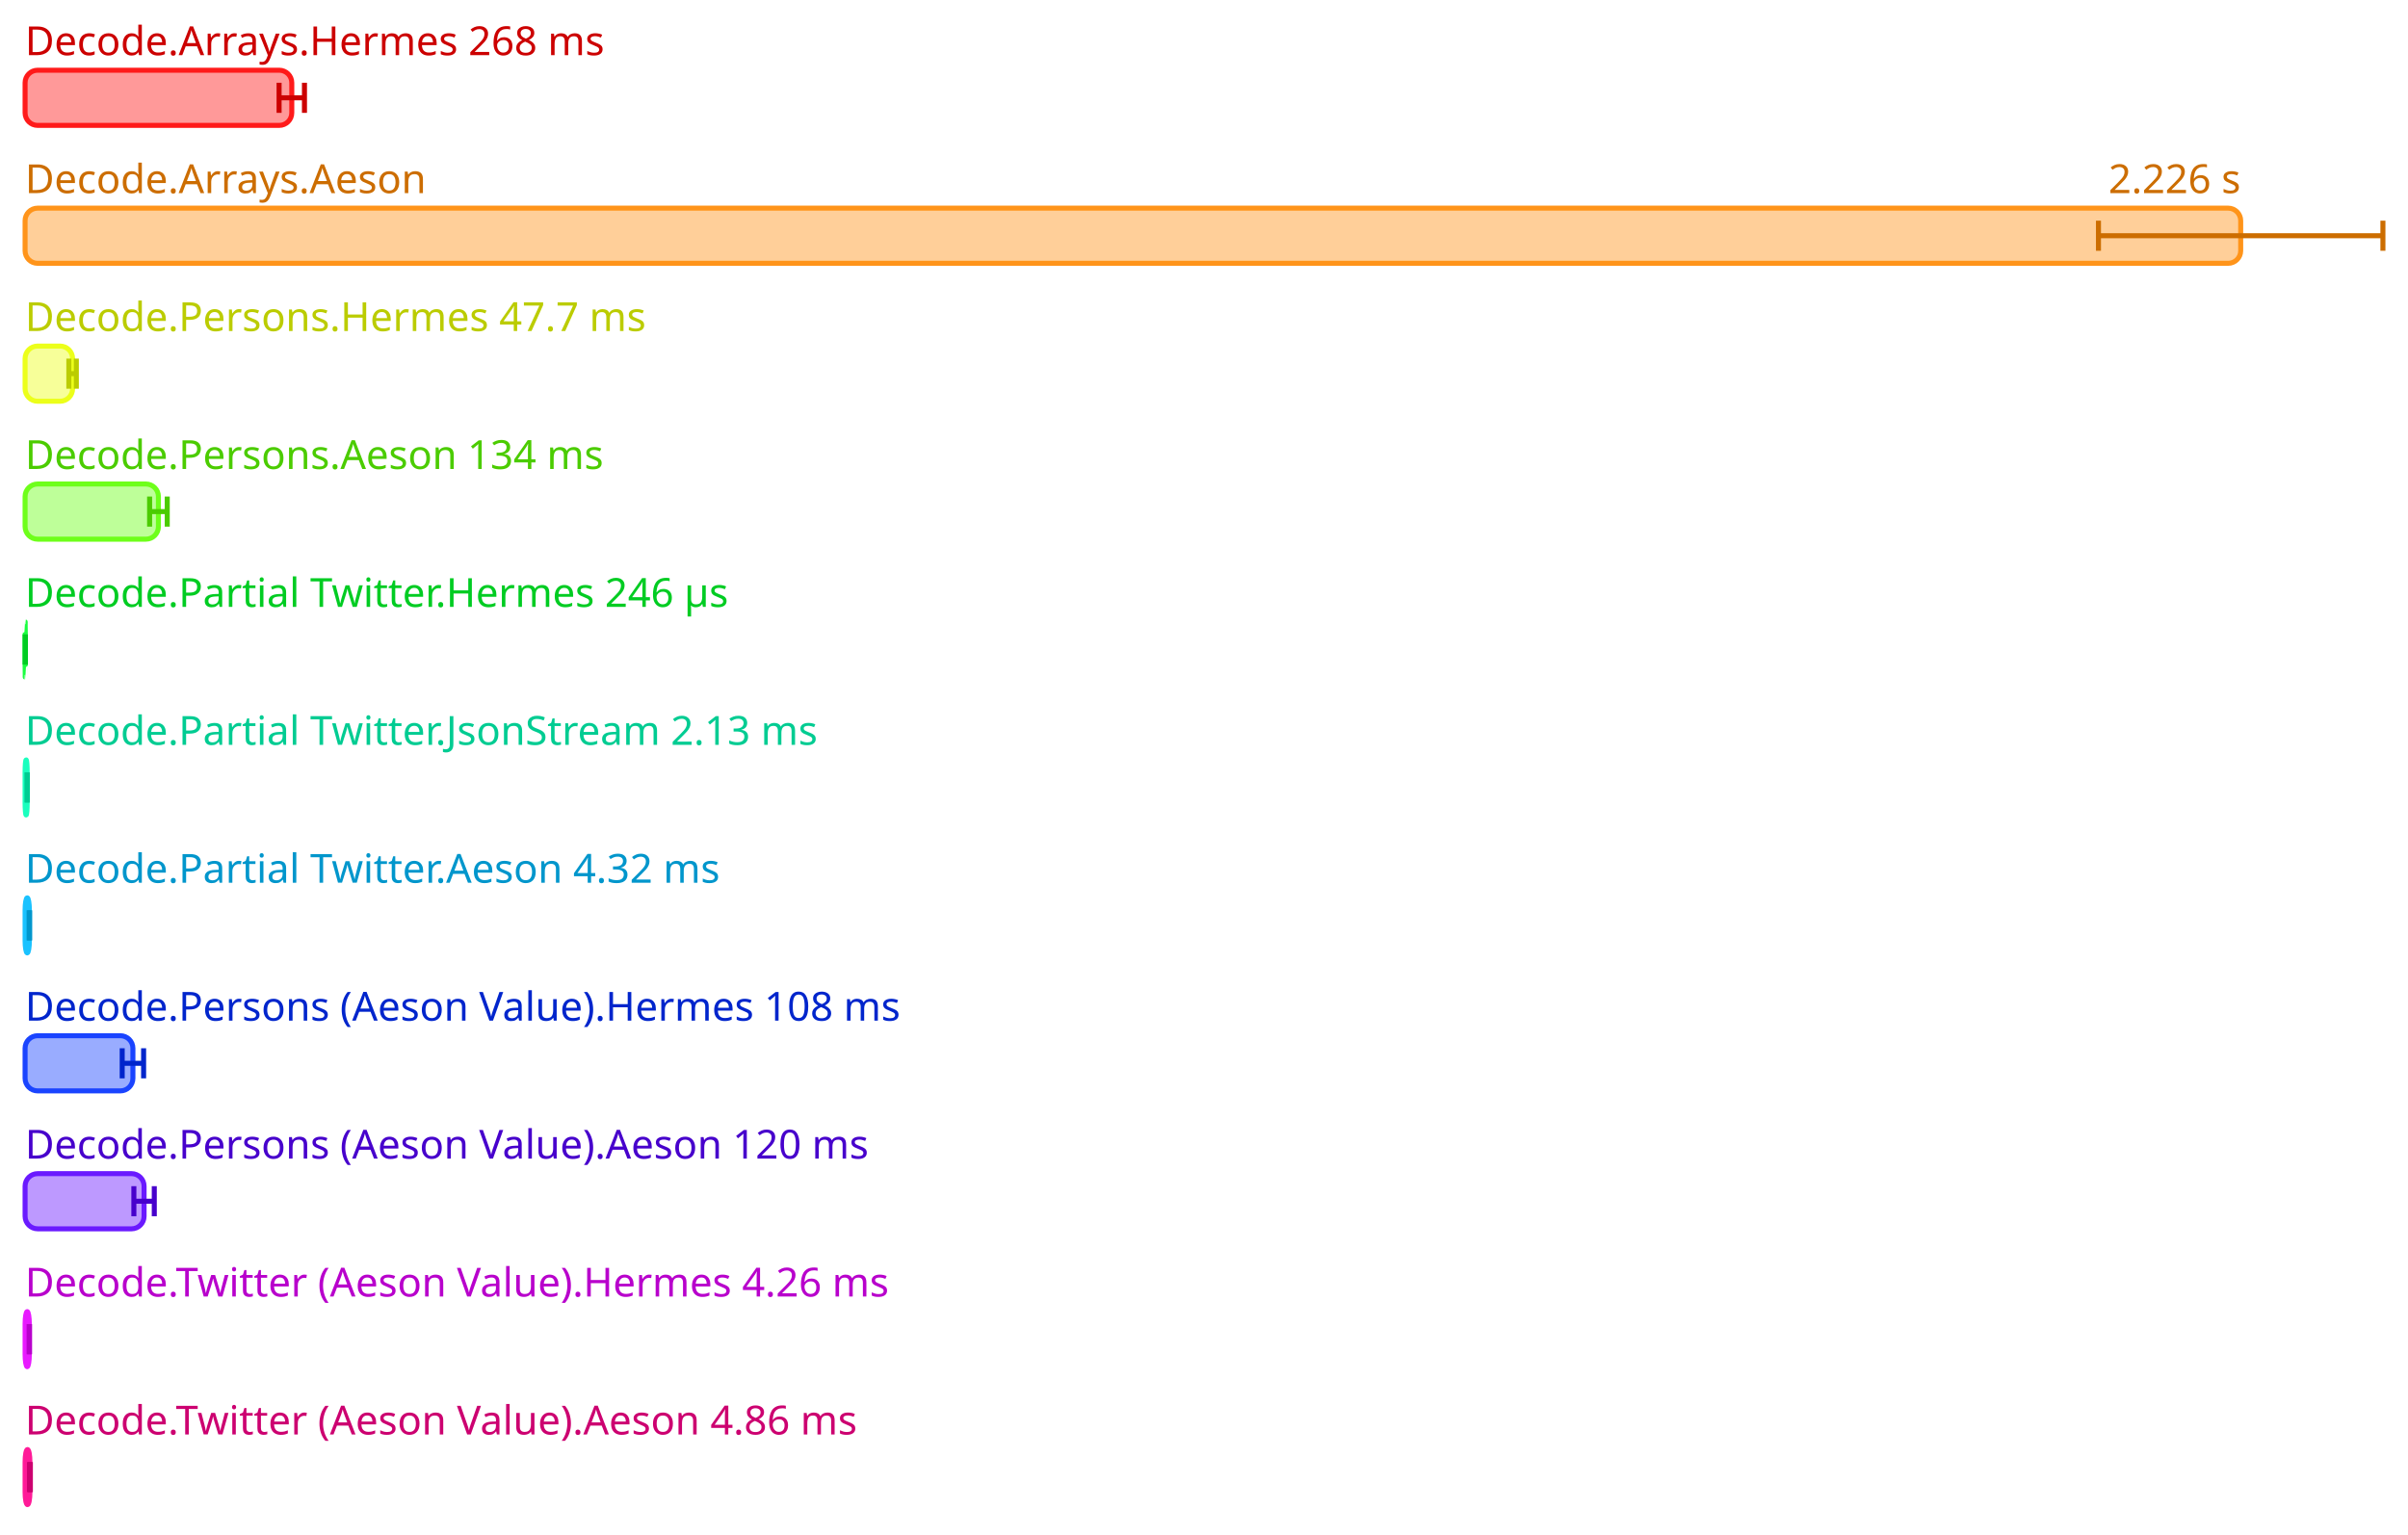
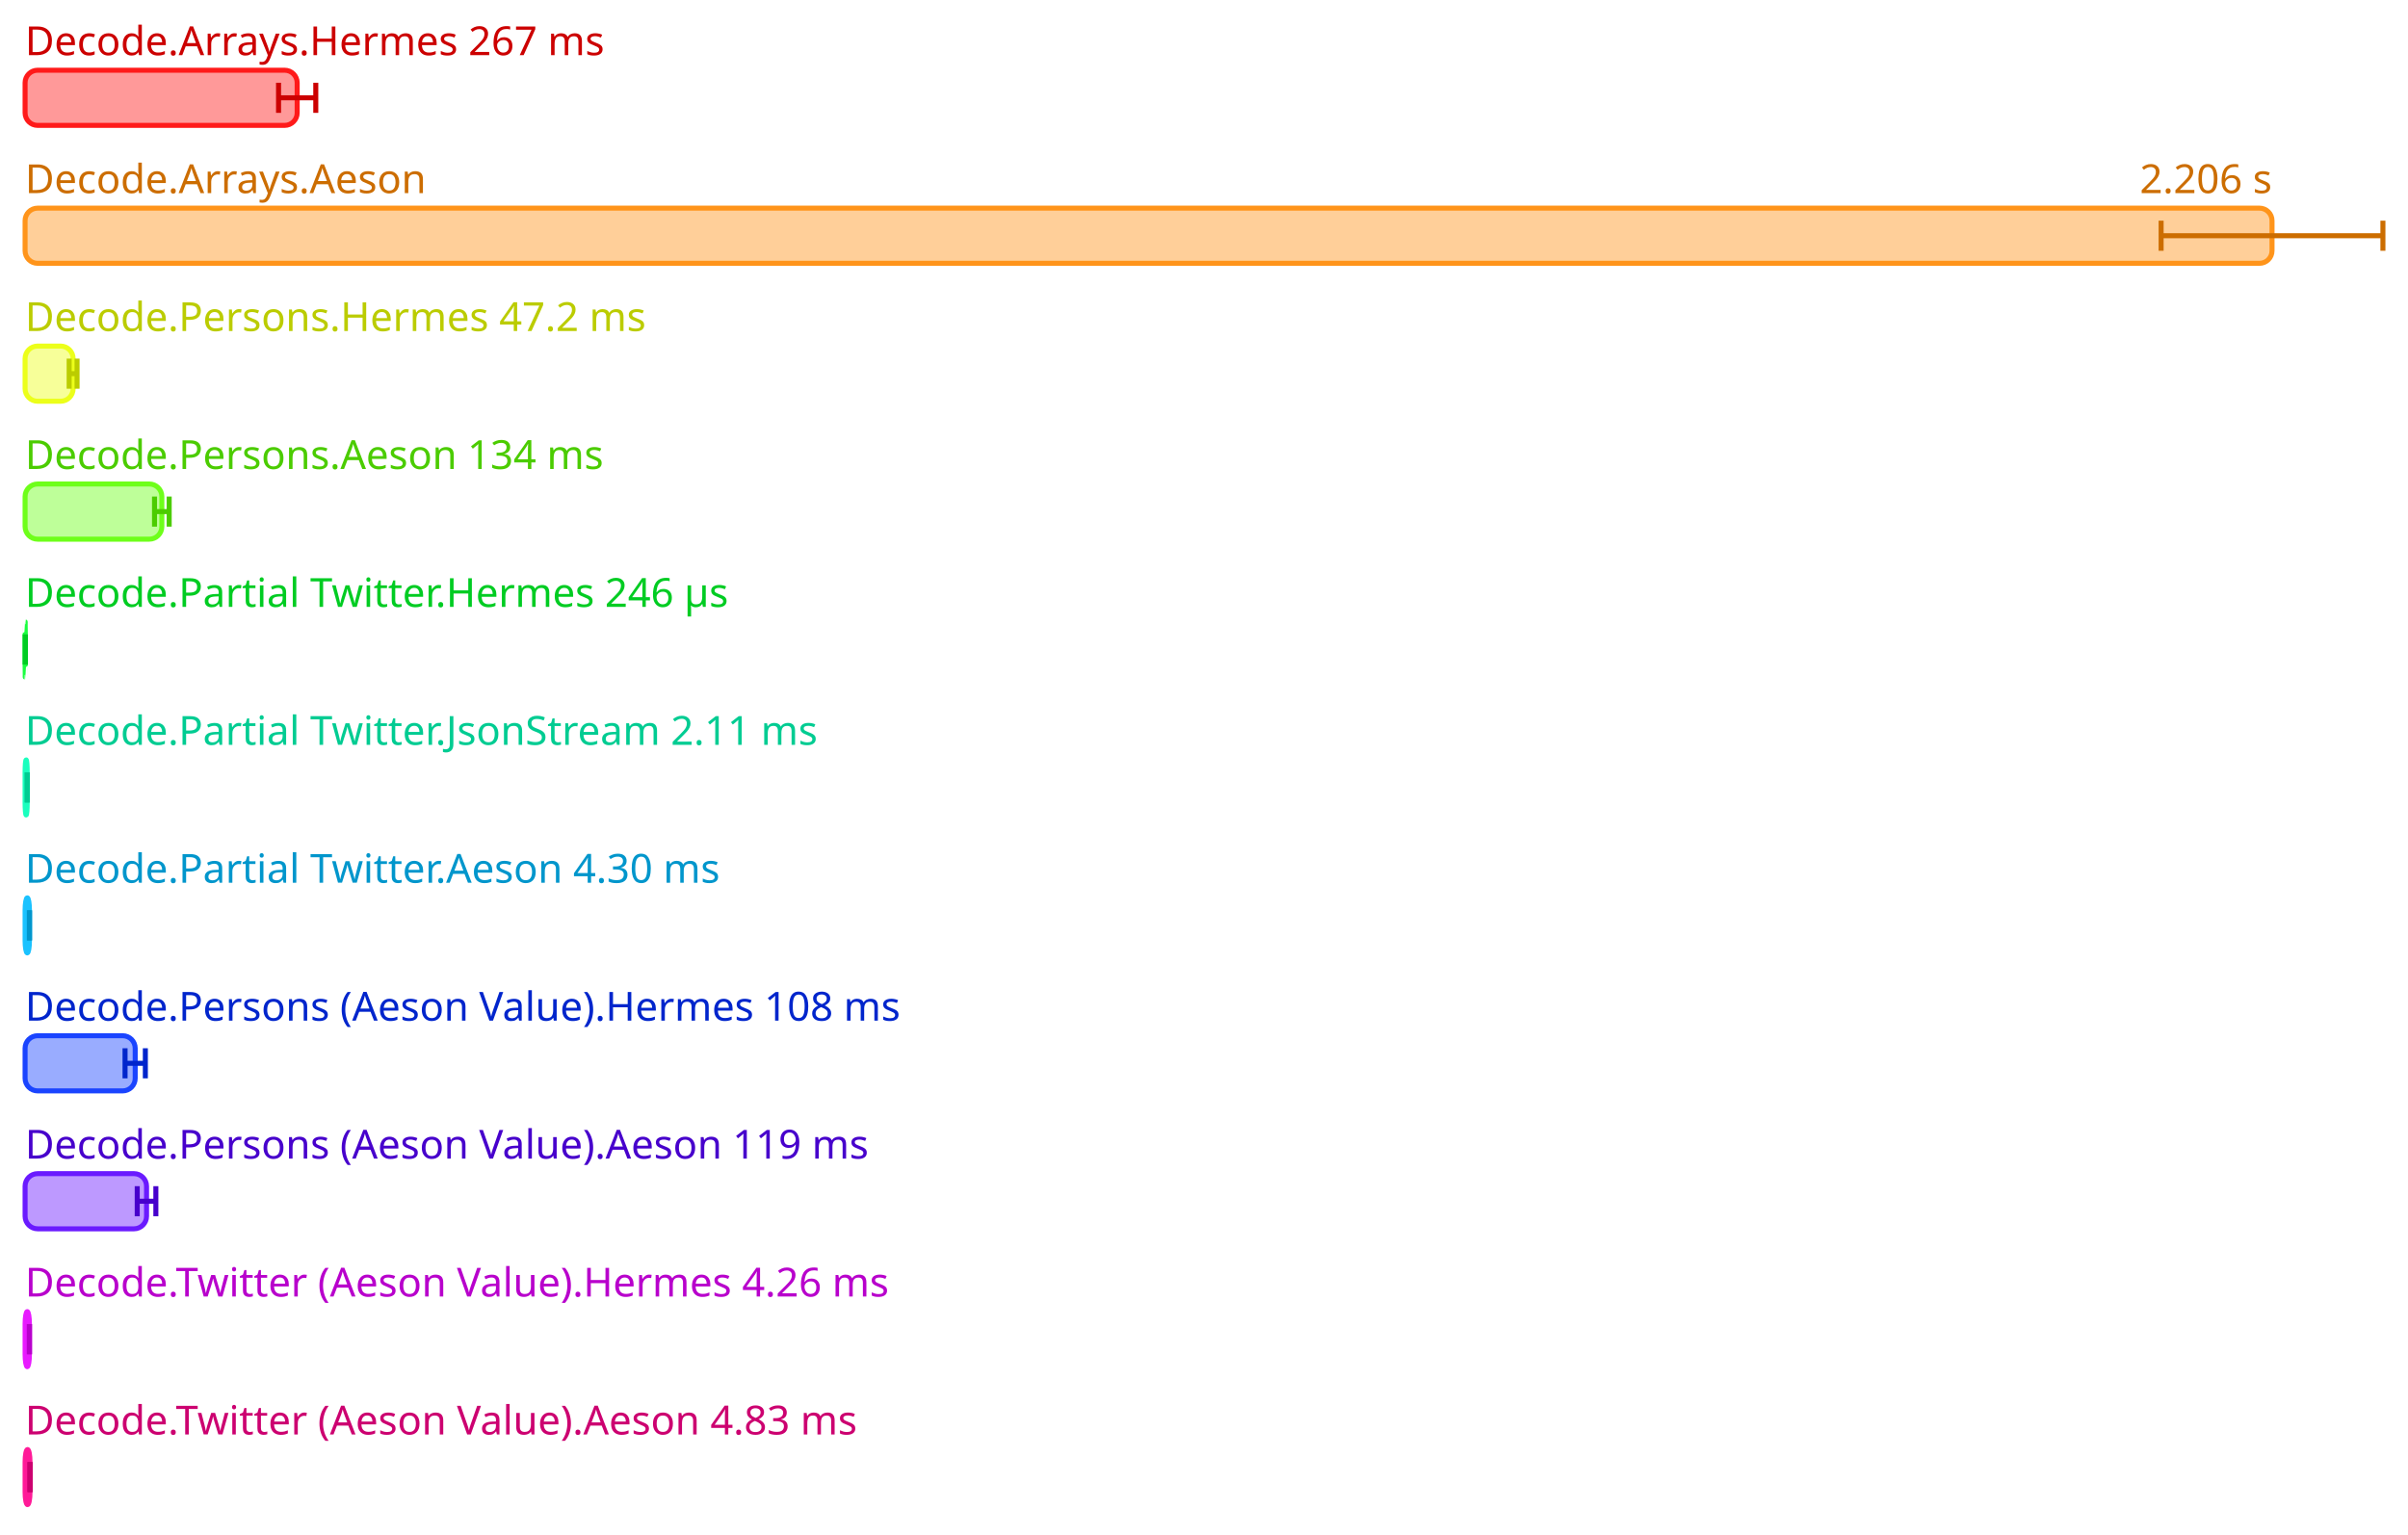
<svg xmlns="http://www.w3.org/2000/svg" height="612" width="960.0" font-size="16" font-family="sans-serif" stroke-width="2">
  <g transform="translate(10.0 0)">
-     <text fill="hsl(0, 100%, 40%)" y="22">Decode.Arrays.Hermes 268  ms</text>
+     <text fill="hsl(0, 100%, 40%)" y="22">Decode.Arrays.Hermes 267  ms</text>
    <g>
-       <rect y="28" rx="5" height="22" width="106.324" fill="hsl(0, 100%, 80%)" stroke="hsl(0, 100%, 55%)" />
+       <rect y="28" rx="5" height="22" width="108.471" fill="hsl(0, 100%, 80%)" stroke="hsl(0, 100%, 55%)" />
      <g stroke="hsl(0, 100%, 40%)">
-         <line x1="101.265" x2="111.382" y1="39" y2="39" />
-         <line x1="101.265" x2="101.265" y1="33" y2="45" />
-         <line x1="111.382" x2="111.382" y1="33" y2="45" />
+         <line x1="101.049" x2="115.892" y1="39" y2="39" />
+         <line x1="101.049" x2="101.049" y1="33" y2="45" />
+         <line x1="115.892" x2="115.892" y1="33" y2="45" />
      </g>
    </g>
    <g fill="hsl(32, 100%, 40%)">
      <text y="77">Decode.Arrays.Aeson</text>
-       <text y="77" x="883.299" text-anchor="end">2.226 s</text>
+       <text y="77" x="895.787" text-anchor="end">2.206 s</text>
    </g>
    <g>
-       <rect y="83" rx="5" height="22" width="883.299" fill="hsl(32, 100%, 80%)" stroke="hsl(32, 100%, 55%)" />
+       <rect y="83" rx="5" height="22" width="895.787" fill="hsl(32, 100%, 80%)" stroke="hsl(32, 100%, 55%)" />
      <g stroke="hsl(32, 100%, 40%)">
-         <line x1="826.598" x2="940.0" y1="94" y2="94" />
-         <line x1="826.598" x2="826.598" y1="88" y2="100" />
+         <line x1="851.575" x2="940.0" y1="94" y2="94" />
+         <line x1="851.575" x2="851.575" y1="88" y2="100" />
        <line x1="940.0" x2="940.0" y1="88" y2="100" />
      </g>
    </g>
-     <text fill="hsl(65, 100%, 40%)" y="132">Decode.Persons.Hermes 47.7 ms</text>
+     <text fill="hsl(65, 100%, 40%)" y="132">Decode.Persons.Hermes 47.2 ms</text>
    <g>
-       <rect y="138" rx="5" height="22" width="18.943" fill="hsl(65, 100%, 80%)" stroke="hsl(65, 100%, 55%)" />
+       <rect y="138" rx="5" height="22" width="19.149" fill="hsl(65, 100%, 80%)" stroke="hsl(65, 100%, 55%)" />
      <g stroke="hsl(65, 100%, 40%)">
-         <line x1="17.449" x2="20.438" y1="149" y2="149" />
-         <line x1="17.449" x2="17.449" y1="143" y2="155" />
-         <line x1="20.438" x2="20.438" y1="143" y2="155" />
+         <line x1="17.573" x2="20.725" y1="149" y2="149" />
+         <line x1="17.573" x2="17.573" y1="143" y2="155" />
+         <line x1="20.725" x2="20.725" y1="143" y2="155" />
      </g>
    </g>
    <text fill="hsl(98, 100%, 40%)" y="187">Decode.Persons.Aeson 134  ms</text>
    <g>
-       <rect y="193" rx="5" height="22" width="53.159" fill="hsl(98, 100%, 80%)" stroke="hsl(98, 100%, 55%)" />
+       <rect y="193" rx="5" height="22" width="54.525" fill="hsl(98, 100%, 80%)" stroke="hsl(98, 100%, 55%)" />
      <g stroke="hsl(98, 100%, 40%)">
-         <line x1="49.645" x2="56.673" y1="204" y2="204" />
-         <line x1="49.645" x2="49.645" y1="198" y2="210" />
-         <line x1="56.673" x2="56.673" y1="198" y2="210" />
+         <line x1="51.603" x2="57.447" y1="204" y2="204" />
+         <line x1="51.603" x2="51.603" y1="198" y2="210" />
+         <line x1="57.447" x2="57.447" y1="198" y2="210" />
      </g>
    </g>
    <text fill="hsl(130, 100%, 40%)" y="242">Decode.Partial Twitter.Hermes 246  μs</text>
    <g>
-       <rect y="248" rx="5" height="22" width="0.098" fill="hsl(130, 100%, 80%)" stroke="hsl(130, 100%, 55%)" />
+       <rect y="248" rx="5" height="22" width="0.1" fill="hsl(130, 100%, 80%)" stroke="hsl(130, 100%, 55%)" />
      <g stroke="hsl(130, 100%, 40%)">
-         <line x1="0.091" x2="0.104" y1="259" y2="259" />
-         <line x1="0.091" x2="0.091" y1="253" y2="265" />
-         <line x1="0.104" x2="0.104" y1="253" y2="265" />
+         <line x1="0.092" x2="0.109" y1="259" y2="259" />
+         <line x1="0.092" x2="0.092" y1="253" y2="265" />
+         <line x1="0.109" x2="0.109" y1="253" y2="265" />
      </g>
    </g>
-     <text fill="hsl(163, 100%, 40%)" y="297">Decode.Partial Twitter.JsonStream 2.13 ms</text>
+     <text fill="hsl(163, 100%, 40%)" y="297">Decode.Partial Twitter.JsonStream 2.11 ms</text>
    <g>
-       <rect y="303" rx="5" height="22" width="0.844" fill="hsl(163, 100%, 80%)" stroke="hsl(163, 100%, 55%)" />
+       <rect y="303" rx="5" height="22" width="0.855" fill="hsl(163, 100%, 80%)" stroke="hsl(163, 100%, 55%)" />
      <g stroke="hsl(163, 100%, 40%)">
-         <line x1="0.797" x2="0.891" y1="314" y2="314" />
-         <line x1="0.797" x2="0.797" y1="308" y2="320" />
-         <line x1="0.891" x2="0.891" y1="308" y2="320" />
+         <line x1="0.825" x2="0.885" y1="314" y2="314" />
+         <line x1="0.825" x2="0.825" y1="308" y2="320" />
+         <line x1="0.885" x2="0.885" y1="308" y2="320" />
      </g>
    </g>
-     <text fill="hsl(196, 100%, 40%)" y="352">Decode.Partial Twitter.Aeson 4.32 ms</text>
+     <text fill="hsl(196, 100%, 40%)" y="352">Decode.Partial Twitter.Aeson 4.30 ms</text>
    <g>
-       <rect y="358" rx="5" height="22" width="1.713" fill="hsl(196, 100%, 80%)" stroke="hsl(196, 100%, 55%)" />
+       <rect y="358" rx="5" height="22" width="1.745" fill="hsl(196, 100%, 80%)" stroke="hsl(196, 100%, 55%)" />
      <g stroke="hsl(196, 100%, 40%)">
-         <line x1="1.602" x2="1.824" y1="369" y2="369" />
-         <line x1="1.602" x2="1.602" y1="363" y2="375" />
-         <line x1="1.824" x2="1.824" y1="363" y2="375" />
+         <line x1="1.689" x2="1.802" y1="369" y2="369" />
+         <line x1="1.689" x2="1.689" y1="363" y2="375" />
+         <line x1="1.802" x2="1.802" y1="363" y2="375" />
      </g>
    </g>
    <text fill="hsl(229, 100%, 40%)" y="407">Decode.Persons (Aeson Value).Hermes 108  ms</text>
    <g>
-       <rect y="413" rx="5" height="22" width="42.984" fill="hsl(229, 100%, 80%)" stroke="hsl(229, 100%, 55%)" />
+       <rect y="413" rx="5" height="22" width="43.899" fill="hsl(229, 100%, 80%)" stroke="hsl(229, 100%, 55%)" />
      <g stroke="hsl(229, 100%, 40%)">
-         <line x1="38.718" x2="47.25" y1="424" y2="424" />
-         <line x1="38.718" x2="38.718" y1="418" y2="430" />
-         <line x1="47.25" x2="47.25" y1="418" y2="430" />
+         <line x1="39.852" x2="47.946" y1="424" y2="424" />
+         <line x1="39.852" x2="39.852" y1="418" y2="430" />
+         <line x1="47.946" x2="47.946" y1="418" y2="430" />
      </g>
    </g>
-     <text fill="hsl(261, 100%, 40%)" y="462">Decode.Persons (Aeson Value).Aeson 120  ms</text>
+     <text fill="hsl(261, 100%, 40%)" y="462">Decode.Persons (Aeson Value).Aeson 119  ms</text>
    <g>
-       <rect y="468" rx="5" height="22" width="47.437" fill="hsl(261, 100%, 80%)" stroke="hsl(261, 100%, 55%)" />
+       <rect y="468" rx="5" height="22" width="48.423" fill="hsl(261, 100%, 80%)" stroke="hsl(261, 100%, 55%)" />
      <g stroke="hsl(261, 100%, 40%)">
-         <line x1="43.365" x2="51.509" y1="479" y2="479" />
-         <line x1="43.365" x2="43.365" y1="473" y2="485" />
-         <line x1="51.509" x2="51.509" y1="473" y2="485" />
+         <line x1="44.708" x2="52.138" y1="479" y2="479" />
+         <line x1="44.708" x2="44.708" y1="473" y2="485" />
+         <line x1="52.138" x2="52.138" y1="473" y2="485" />
      </g>
    </g>
    <text fill="hsl(294, 100%, 40%)" y="517">Decode.Twitter (Aeson Value).Hermes 4.26 ms</text>
    <g>
-       <rect y="523" rx="5" height="22" width="1.692" fill="hsl(294, 100%, 80%)" stroke="hsl(294, 100%, 55%)" />
+       <rect y="523" rx="5" height="22" width="1.731" fill="hsl(294, 100%, 80%)" stroke="hsl(294, 100%, 55%)" />
      <g stroke="hsl(294, 100%, 40%)">
-         <line x1="1.603" x2="1.78" y1="534" y2="534" />
-         <line x1="1.603" x2="1.603" y1="528" y2="540" />
-         <line x1="1.78" x2="1.78" y1="528" y2="540" />
+         <line x1="1.67" x2="1.791" y1="534" y2="534" />
+         <line x1="1.67" x2="1.67" y1="528" y2="540" />
+         <line x1="1.791" x2="1.791" y1="528" y2="540" />
      </g>
    </g>
-     <text fill="hsl(327, 100%, 40%)" y="572">Decode.Twitter (Aeson Value).Aeson 4.86 ms</text>
+     <text fill="hsl(327, 100%, 40%)" y="572">Decode.Twitter (Aeson Value).Aeson 4.83 ms</text>
    <g>
-       <rect y="578" rx="5" height="22" width="1.928" fill="hsl(327, 100%, 80%)" stroke="hsl(327, 100%, 55%)" />
+       <rect y="578" rx="5" height="22" width="1.962" fill="hsl(327, 100%, 80%)" stroke="hsl(327, 100%, 55%)" />
      <g stroke="hsl(327, 100%, 40%)">
-         <line x1="1.748" x2="2.109" y1="589" y2="589" />
-         <line x1="1.748" x2="1.748" y1="583" y2="595" />
-         <line x1="2.109" x2="2.109" y1="583" y2="595" />
+         <line x1="1.864" x2="2.061" y1="589" y2="589" />
+         <line x1="1.864" x2="1.864" y1="583" y2="595" />
+         <line x1="2.061" x2="2.061" y1="583" y2="595" />
      </g>
    </g>
  </g>
</svg>
